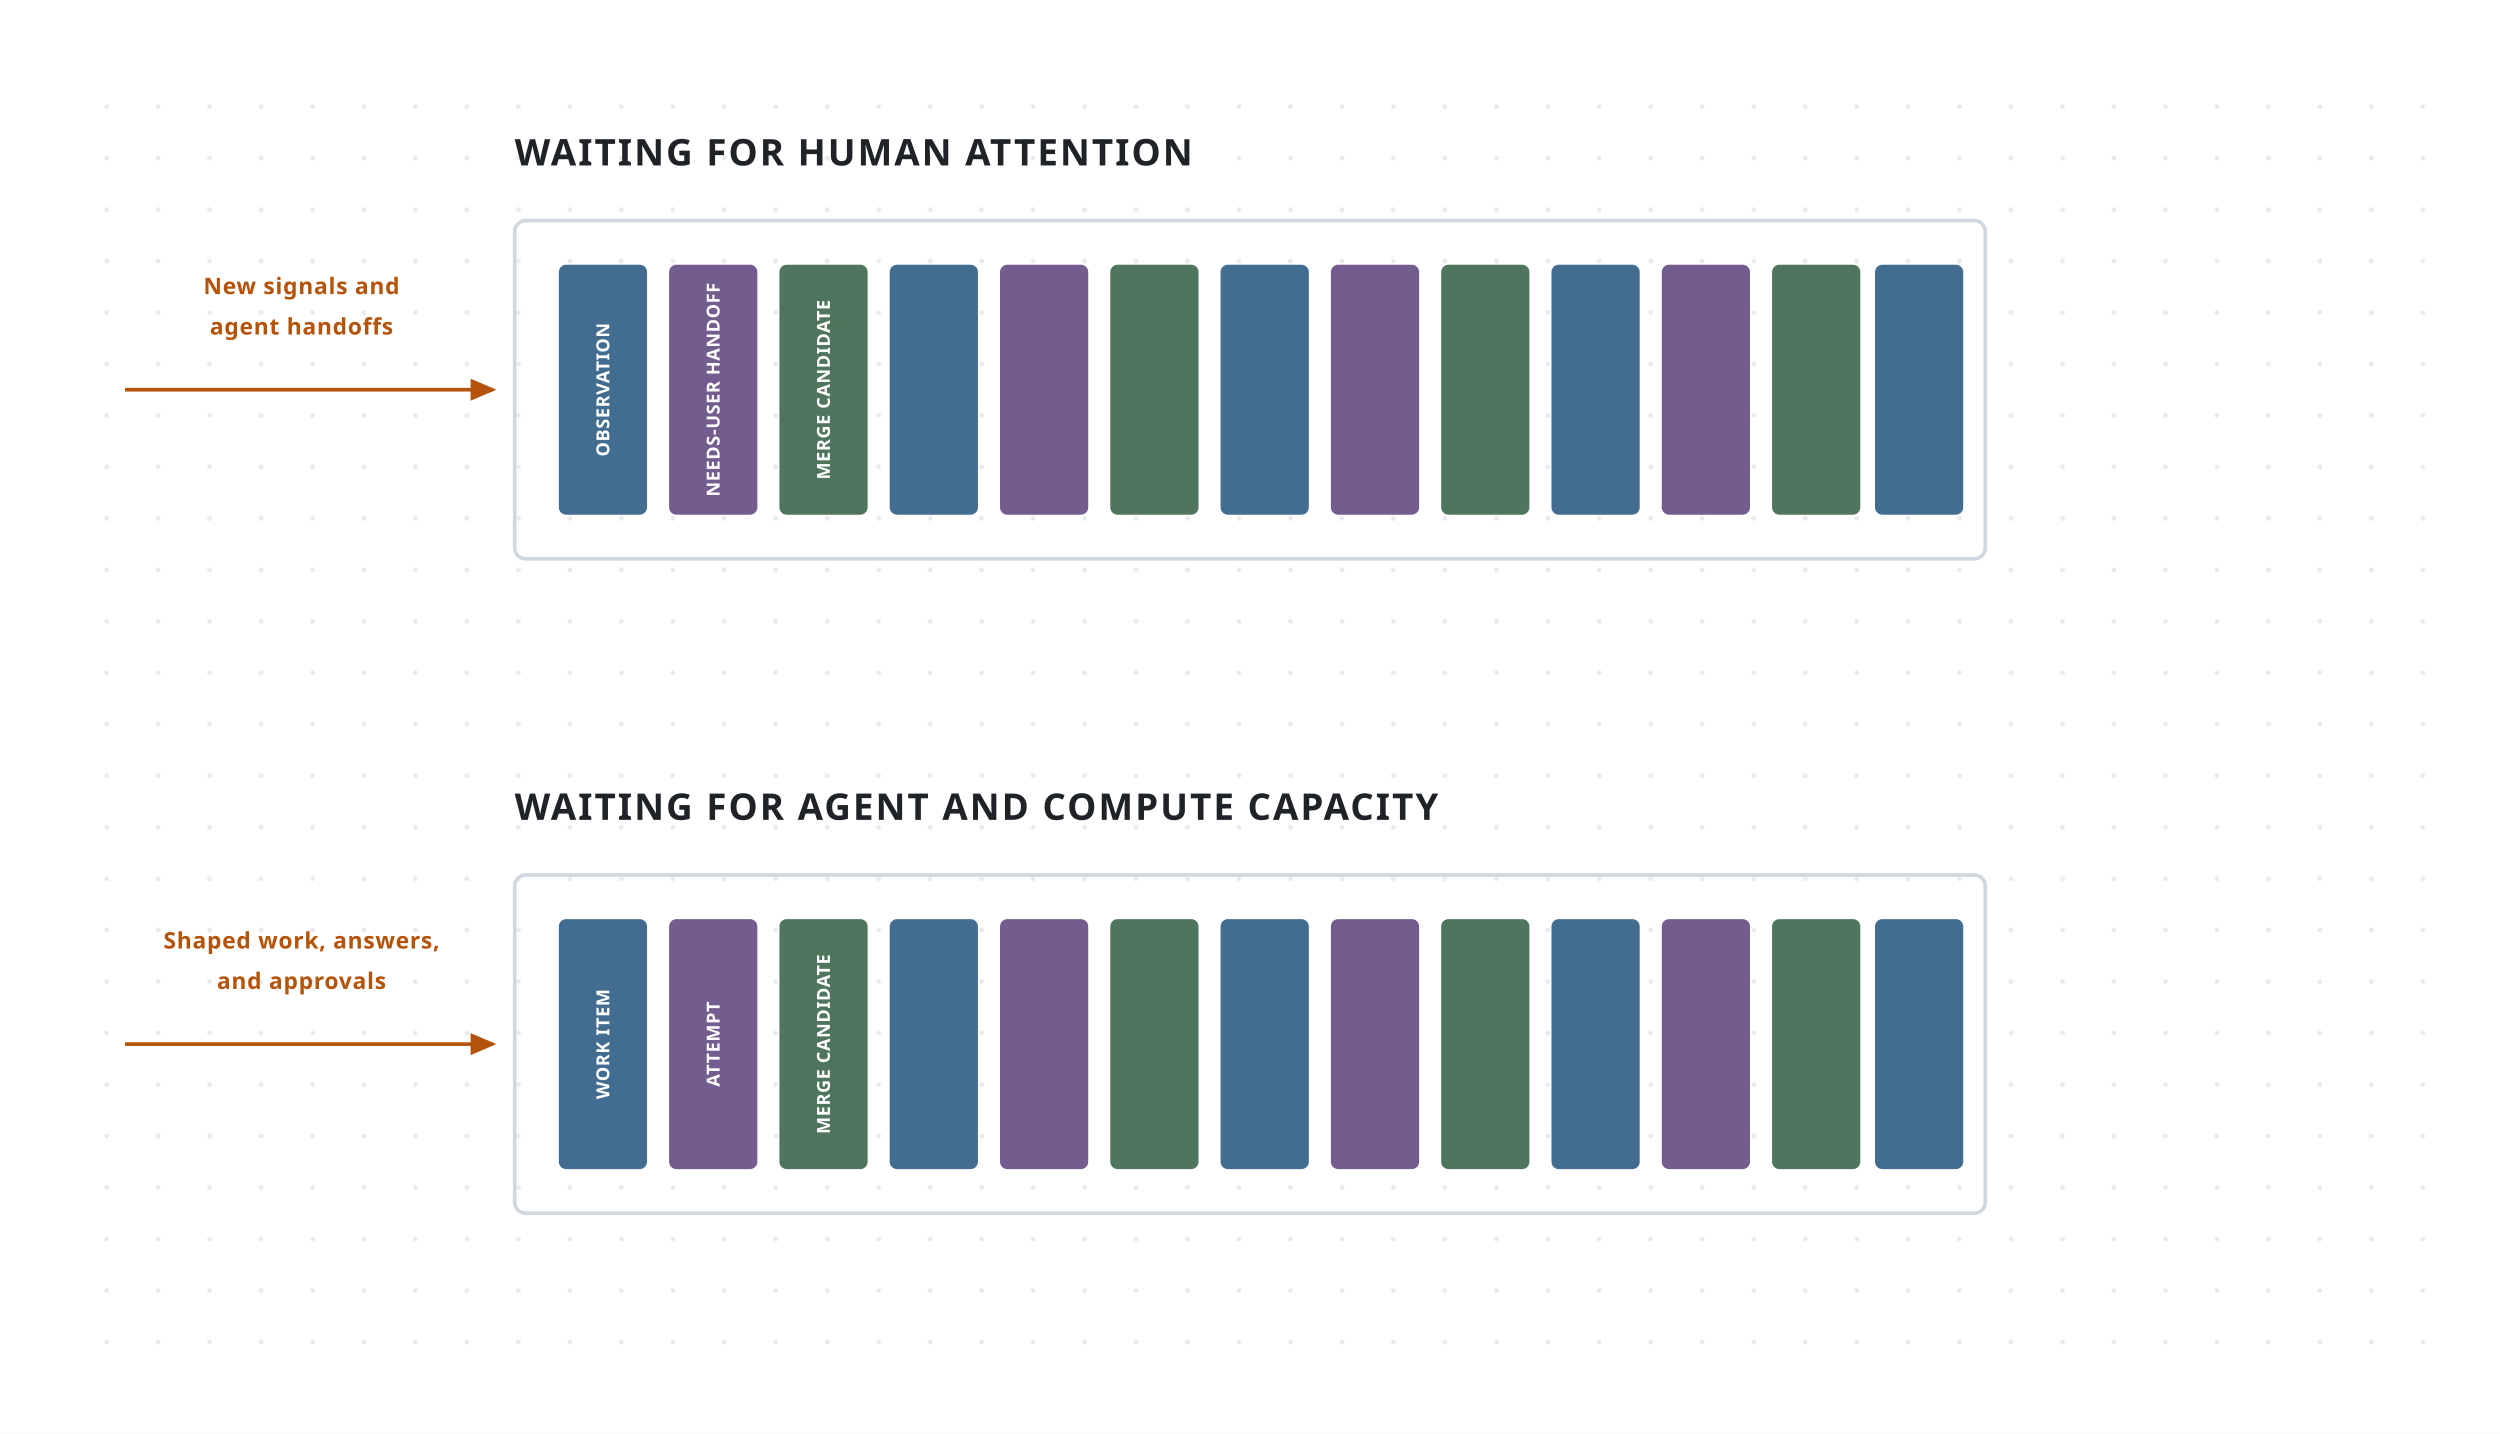
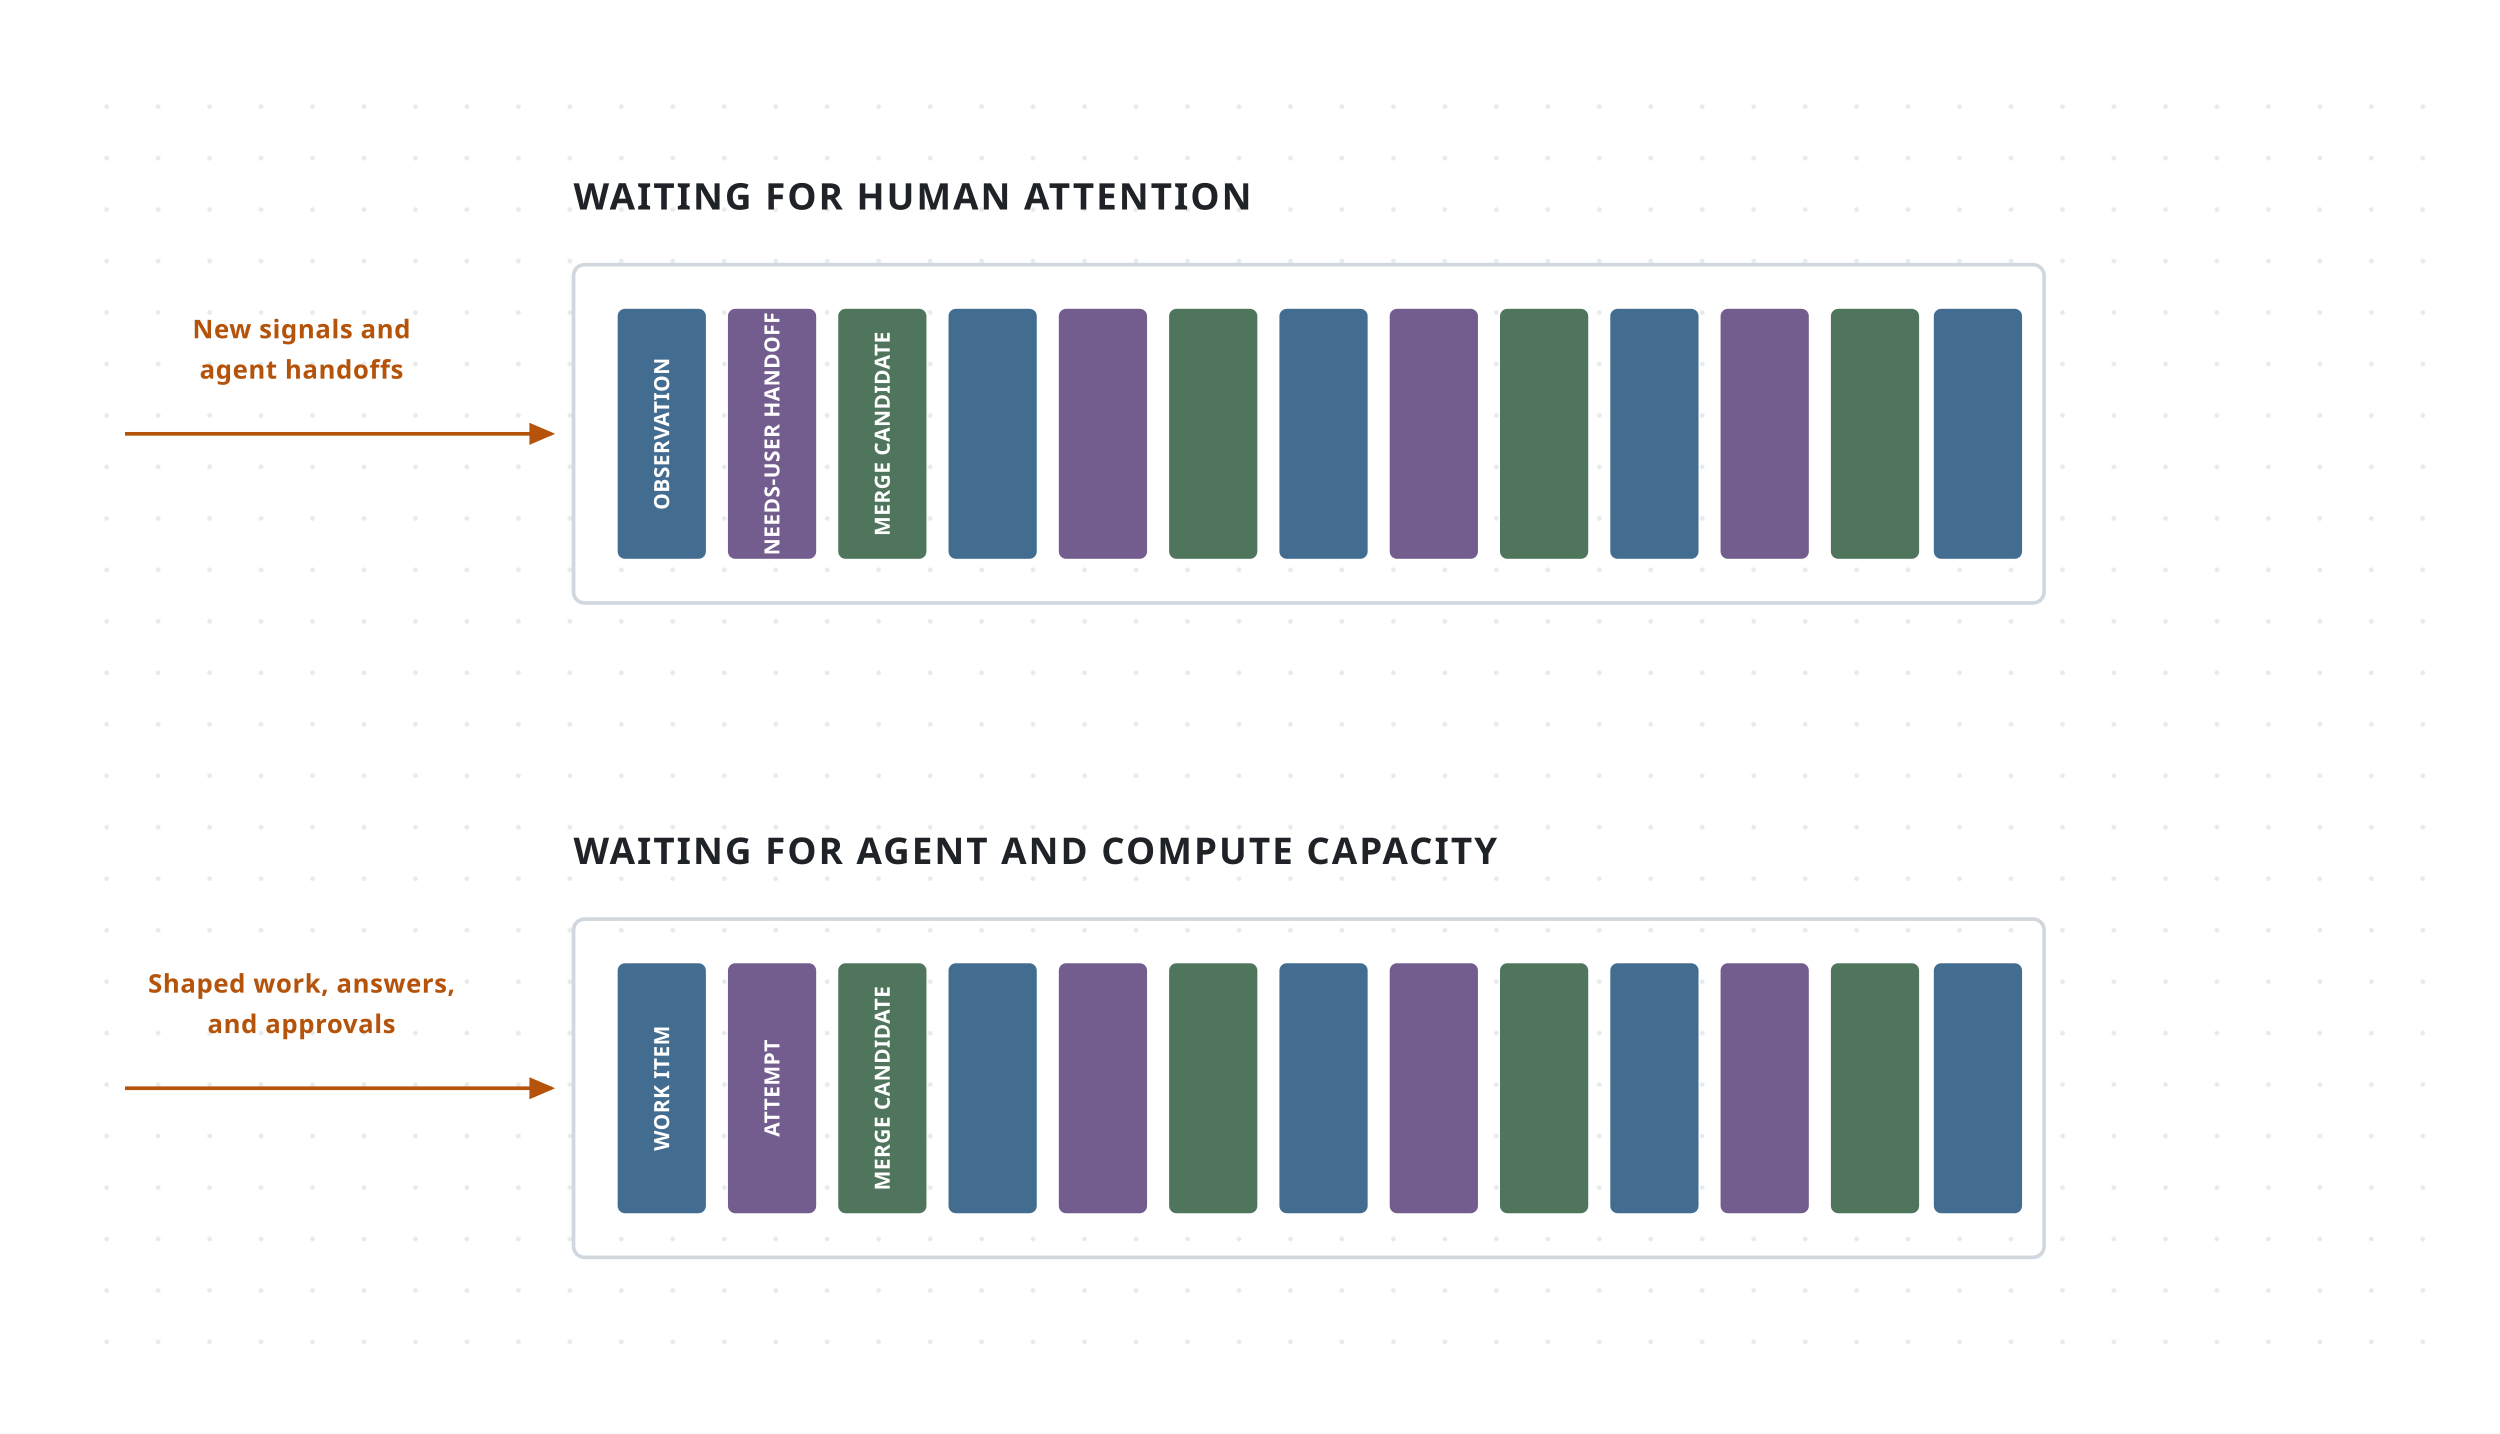
<svg xmlns="http://www.w3.org/2000/svg" viewBox="0 0 680 390" width="680" height="390" font-family="Menlo">
  <defs>
    <style>
      .queue-frame { fill: none; stroke: #D0D7DE; stroke-width: 1; }
      .ticket-work { fill: #426D91; }
      .ticket-input { fill: #735C8E; }
      .ticket-change { fill: #4F765C; }
      .lane-title { fill: #1F2328; font-size: 10px; font-weight: 600; letter-spacing: 0.55px; }
-       .ticket-label { fill: #FFFFFF; font-size: 4.9px; font-weight: 600; letter-spacing: 0.18px; text-anchor: middle; dominant-baseline: middle; }
-       .flow-label { fill: #B45309; font-size: 6.2px; font-weight: 600; letter-spacing: 0.2px; text-anchor: middle; }
+       .ticket-label { fill: #FFFFFF; font-size: 5.7px; font-weight: 600; letter-spacing: 0.12px; text-anchor: middle; dominant-baseline: middle; }
+       .flow-label { fill: #B45309; font-size: 7px; font-weight: 600; letter-spacing: 0.16px; text-anchor: middle; }
      .connector { fill: none; stroke: #B45309; stroke-width: 1; marker-end: url(#arrowhead); }
    </style>
    <marker id="arrowhead" markerWidth="7" markerHeight="6" refX="6" refY="3" orient="auto">
      <path d="M0 0 L7 3 L0 6 Z" fill="#B45309" />
    </marker>
    <pattern id="dot-grid" width="14" height="14" patternUnits="userSpaceOnUse">
      <circle cx="1" cy="1" r="0.65" fill="#8C959F" opacity="0.2" />
    </pattern>
  </defs>
  <rect x="0" y="0" width="680" height="390" fill="#FFFFFF" />
  <rect x="18" y="18" width="644" height="354" fill="url(#dot-grid)" />
-   <text x="140" y="45" class="lane-title">WAITING FOR HUMAN ATTENTION</text>
-   <text x="82" y="80" class="flow-label">New signals and</text>
-   <text x="82" y="91" class="flow-label">agent handoffs</text>
-   <line x1="34" y1="106" x2="134" y2="106" class="connector" />
-   <rect x="140" y="60" width="400" height="92" rx="3" class="queue-frame" />
-   <rect x="152" y="72" width="24" height="68" rx="2" class="ticket-work" />
-   <text x="164" y="106" class="ticket-label" transform="rotate(-90 164 106)">OBSERVATION</text>
-   <rect x="182" y="72" width="24" height="68" rx="2" class="ticket-input" />
-   <text x="194" y="106" class="ticket-label" transform="rotate(-90 194 106)">NEEDS-USER HANDOFF</text>
-   <rect x="212" y="72" width="24" height="68" rx="2" class="ticket-change" />
-   <text x="224" y="106" class="ticket-label" transform="rotate(-90 224 106)">MERGE CANDIDATE</text>
-   <rect x="242" y="72" width="24" height="68" rx="2" class="ticket-work" />
-   <rect x="272" y="72" width="24" height="68" rx="2" class="ticket-input" />
-   <rect x="302" y="72" width="24" height="68" rx="2" class="ticket-change" />
-   <rect x="332" y="72" width="24" height="68" rx="2" class="ticket-work" />
-   <rect x="362" y="72" width="24" height="68" rx="2" class="ticket-input" />
-   <rect x="392" y="72" width="24" height="68" rx="2" class="ticket-change" />
-   <rect x="422" y="72" width="24" height="68" rx="2" class="ticket-work" />
-   <rect x="452" y="72" width="24" height="68" rx="2" class="ticket-input" />
-   <rect x="482" y="72" width="24" height="68" rx="2" class="ticket-change" />
-   <rect x="510" y="72" width="24" height="68" rx="2" class="ticket-work" />
-   <text x="140" y="223" class="lane-title">WAITING FOR AGENT AND COMPUTE CAPACITY</text>
-   <text x="82" y="258" class="flow-label">Shaped work, answers,</text>
-   <text x="82" y="269" class="flow-label">and approvals</text>
-   <line x1="34" y1="284" x2="134" y2="284" class="connector" />
-   <rect x="140" y="238" width="400" height="92" rx="3" class="queue-frame" />
-   <rect x="152" y="250" width="24" height="68" rx="2" class="ticket-work" />
-   <text x="164" y="284" class="ticket-label" transform="rotate(-90 164 284)">WORK ITEM</text>
-   <rect x="182" y="250" width="24" height="68" rx="2" class="ticket-input" />
-   <text x="194" y="284" class="ticket-label" transform="rotate(-90 194 284)">ATTEMPT</text>
-   <rect x="212" y="250" width="24" height="68" rx="2" class="ticket-change" />
-   <text x="224" y="284" class="ticket-label" transform="rotate(-90 224 284)">MERGE CANDIDATE</text>
-   <rect x="242" y="250" width="24" height="68" rx="2" class="ticket-work" />
-   <rect x="272" y="250" width="24" height="68" rx="2" class="ticket-input" />
-   <rect x="302" y="250" width="24" height="68" rx="2" class="ticket-change" />
-   <rect x="332" y="250" width="24" height="68" rx="2" class="ticket-work" />
-   <rect x="362" y="250" width="24" height="68" rx="2" class="ticket-input" />
-   <rect x="392" y="250" width="24" height="68" rx="2" class="ticket-change" />
-   <rect x="422" y="250" width="24" height="68" rx="2" class="ticket-work" />
-   <rect x="452" y="250" width="24" height="68" rx="2" class="ticket-input" />
-   <rect x="482" y="250" width="24" height="68" rx="2" class="ticket-change" />
-   <rect x="510" y="250" width="24" height="68" rx="2" class="ticket-work" />
+   <g transform="translate(0 12)">
+     <g transform="translate(16 0)">
+       <text x="140" y="45" class="lane-title">WAITING FOR HUMAN ATTENTION</text>
+     </g>
+     <text x="82" y="80" class="flow-label">New signals and</text>
+     <text x="82" y="91" class="flow-label">agent handoffs</text>
+     <line x1="34" y1="106" x2="150" y2="106" class="connector" />
+     <g transform="translate(16 0)">
+       <rect x="140" y="60" width="400" height="92" rx="3" class="queue-frame" />
+       <rect x="152" y="72" width="24" height="68" rx="2" class="ticket-work" />
+       <text x="164" y="106" class="ticket-label" transform="rotate(-90 164 106)">OBSERVATION</text>
+       <rect x="182" y="72" width="24" height="68" rx="2" class="ticket-input" />
+       <text x="194" y="106" class="ticket-label" transform="rotate(-90 194 106)">NEEDS-USER HANDOFF</text>
+       <rect x="212" y="72" width="24" height="68" rx="2" class="ticket-change" />
+       <text x="224" y="106" class="ticket-label" transform="rotate(-90 224 106)">MERGE CANDIDATE</text>
+       <rect x="242" y="72" width="24" height="68" rx="2" class="ticket-work" />
+       <rect x="272" y="72" width="24" height="68" rx="2" class="ticket-input" />
+       <rect x="302" y="72" width="24" height="68" rx="2" class="ticket-change" />
+       <rect x="332" y="72" width="24" height="68" rx="2" class="ticket-work" />
+       <rect x="362" y="72" width="24" height="68" rx="2" class="ticket-input" />
+       <rect x="392" y="72" width="24" height="68" rx="2" class="ticket-change" />
+       <rect x="422" y="72" width="24" height="68" rx="2" class="ticket-work" />
+       <rect x="452" y="72" width="24" height="68" rx="2" class="ticket-input" />
+       <rect x="482" y="72" width="24" height="68" rx="2" class="ticket-change" />
+       <rect x="510" y="72" width="24" height="68" rx="2" class="ticket-work" />
+     </g>
+     <g transform="translate(16 0)">
+       <text x="140" y="223" class="lane-title">WAITING FOR AGENT AND COMPUTE CAPACITY</text>
+     </g>
+     <text x="82" y="258" class="flow-label">Shaped work, answers,</text>
+     <text x="82" y="269" class="flow-label">and approvals</text>
+     <line x1="34" y1="284" x2="150" y2="284" class="connector" />
+     <g transform="translate(16 0)">
+       <rect x="140" y="238" width="400" height="92" rx="3" class="queue-frame" />
+       <rect x="152" y="250" width="24" height="68" rx="2" class="ticket-work" />
+       <text x="164" y="284" class="ticket-label" transform="rotate(-90 164 284)">WORK ITEM</text>
+       <rect x="182" y="250" width="24" height="68" rx="2" class="ticket-input" />
+       <text x="194" y="284" class="ticket-label" transform="rotate(-90 194 284)">ATTEMPT</text>
+       <rect x="212" y="250" width="24" height="68" rx="2" class="ticket-change" />
+       <text x="224" y="284" class="ticket-label" transform="rotate(-90 224 284)">MERGE CANDIDATE</text>
+       <rect x="242" y="250" width="24" height="68" rx="2" class="ticket-work" />
+       <rect x="272" y="250" width="24" height="68" rx="2" class="ticket-input" />
+       <rect x="302" y="250" width="24" height="68" rx="2" class="ticket-change" />
+       <rect x="332" y="250" width="24" height="68" rx="2" class="ticket-work" />
+       <rect x="362" y="250" width="24" height="68" rx="2" class="ticket-input" />
+       <rect x="392" y="250" width="24" height="68" rx="2" class="ticket-change" />
+       <rect x="422" y="250" width="24" height="68" rx="2" class="ticket-work" />
+       <rect x="452" y="250" width="24" height="68" rx="2" class="ticket-input" />
+       <rect x="482" y="250" width="24" height="68" rx="2" class="ticket-change" />
+       <rect x="510" y="250" width="24" height="68" rx="2" class="ticket-work" />
+     </g>
+   </g>
</svg>
